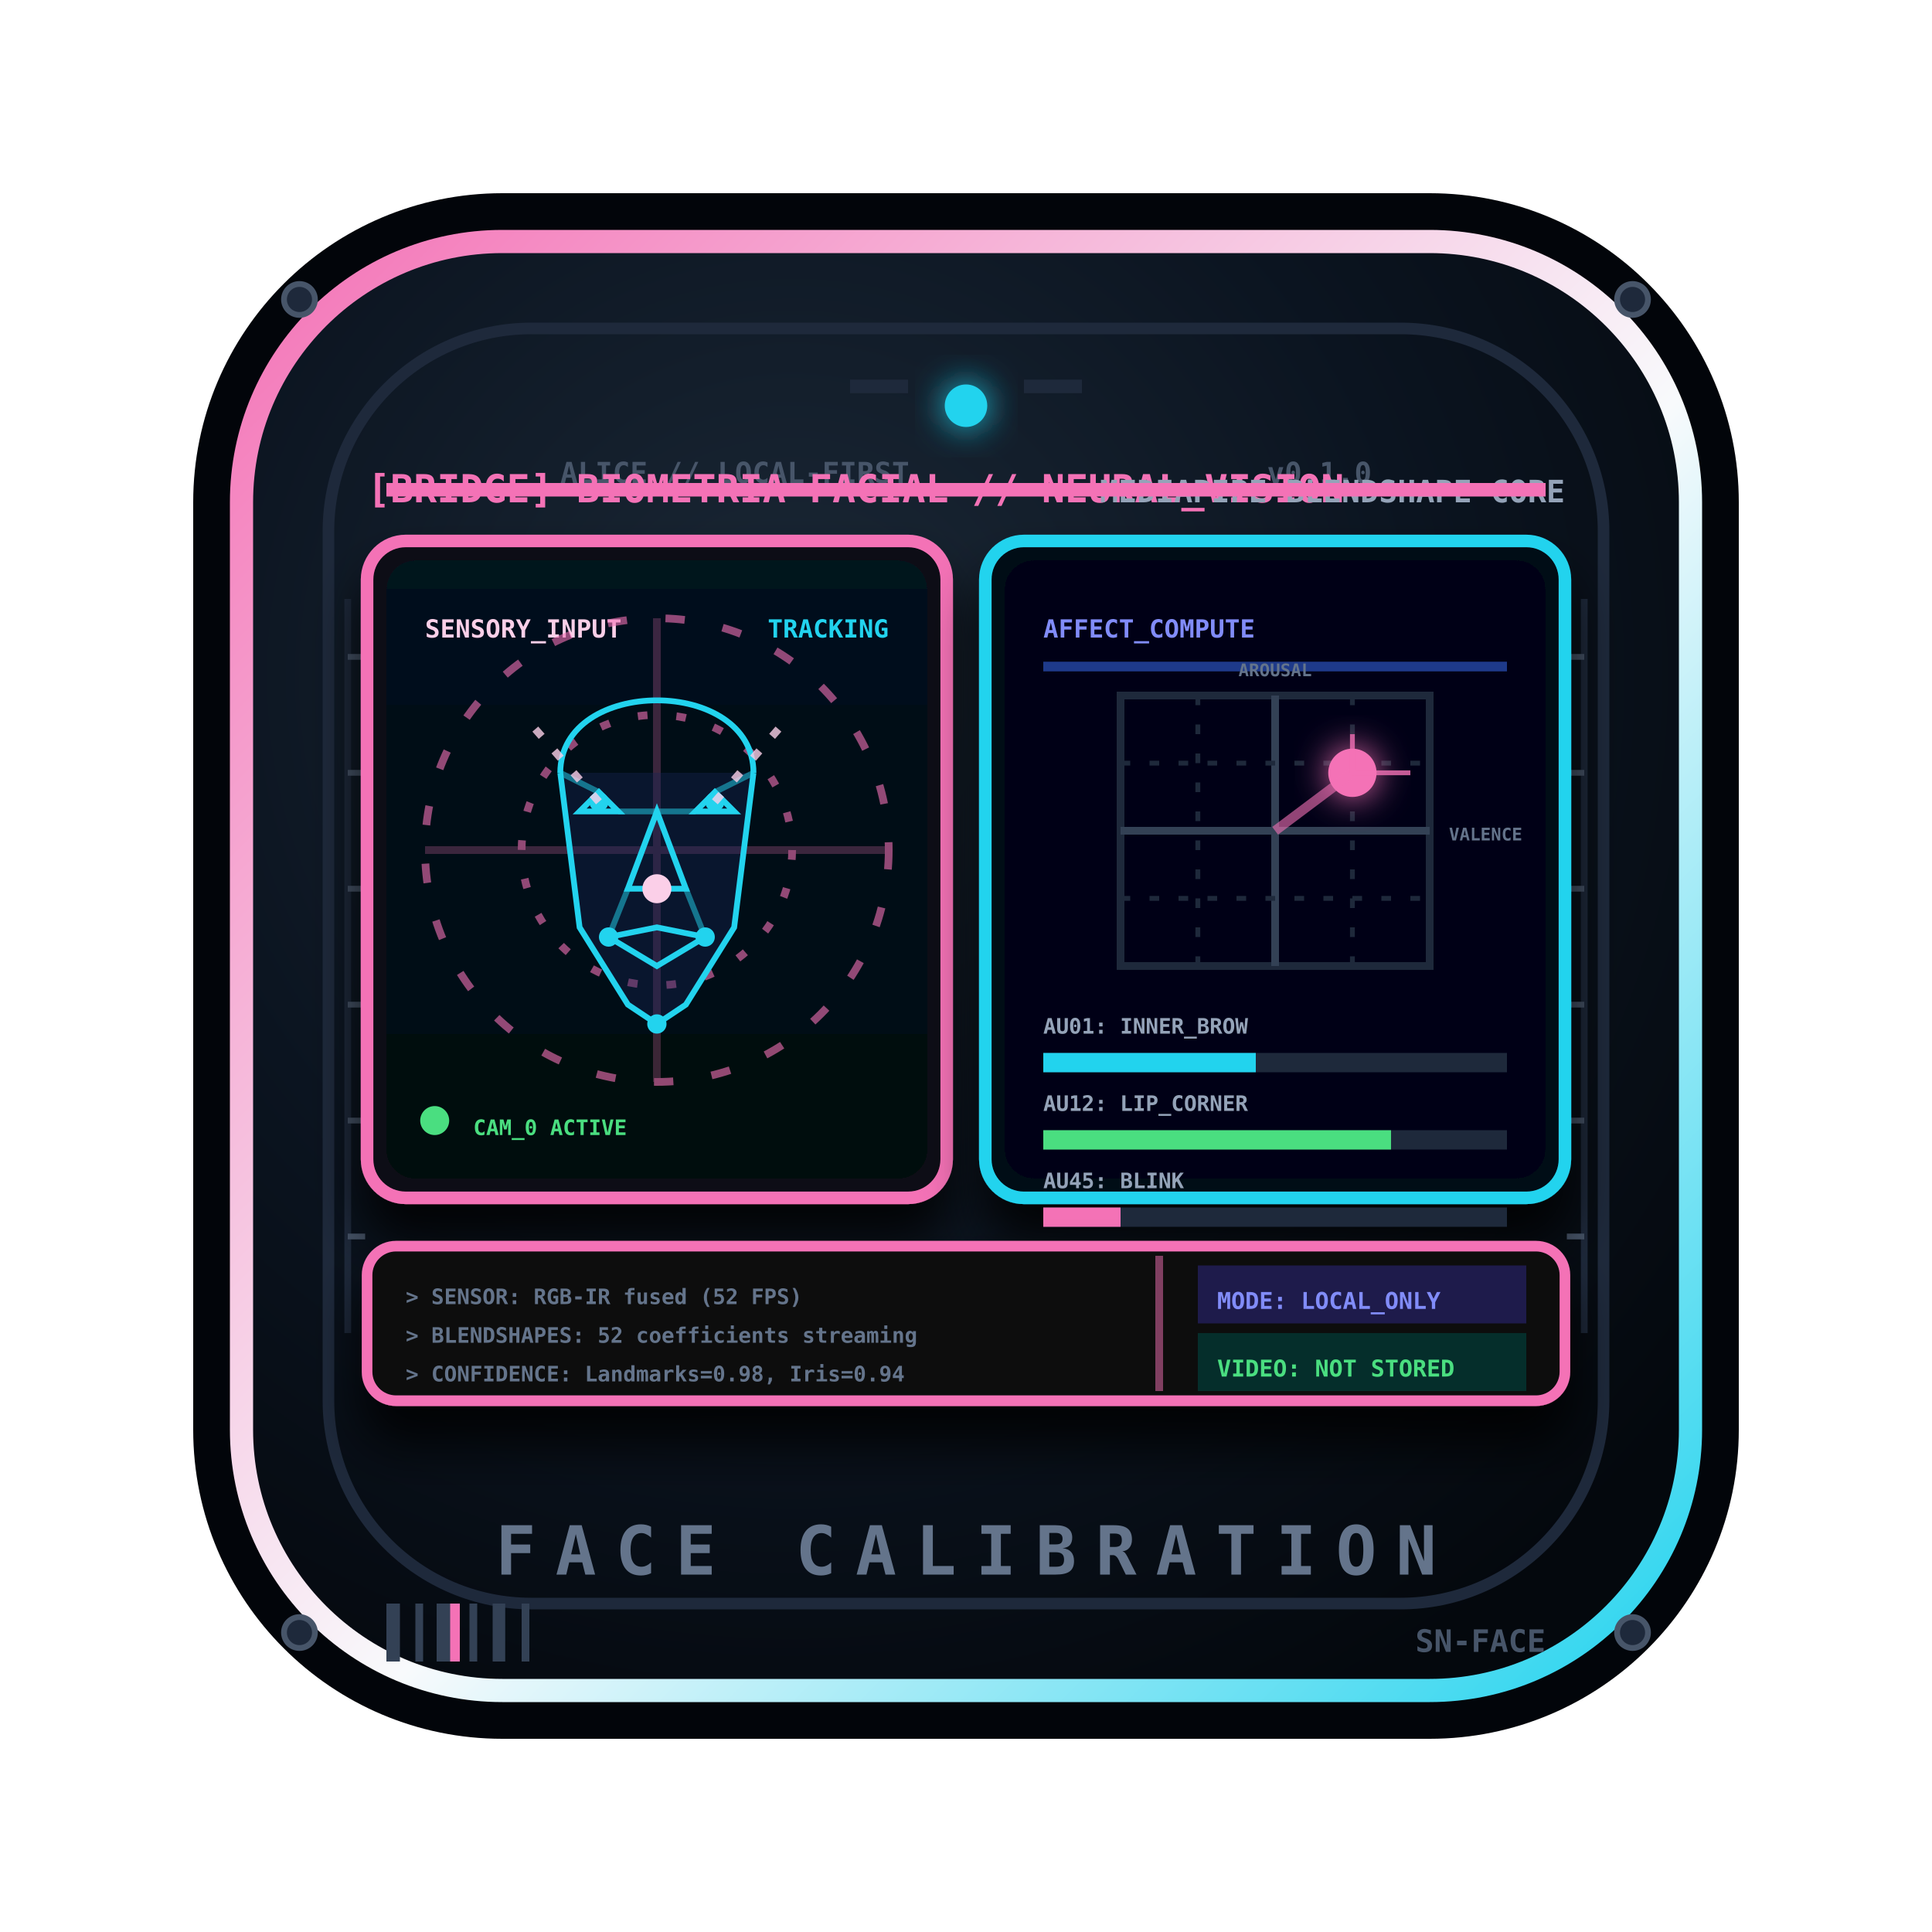
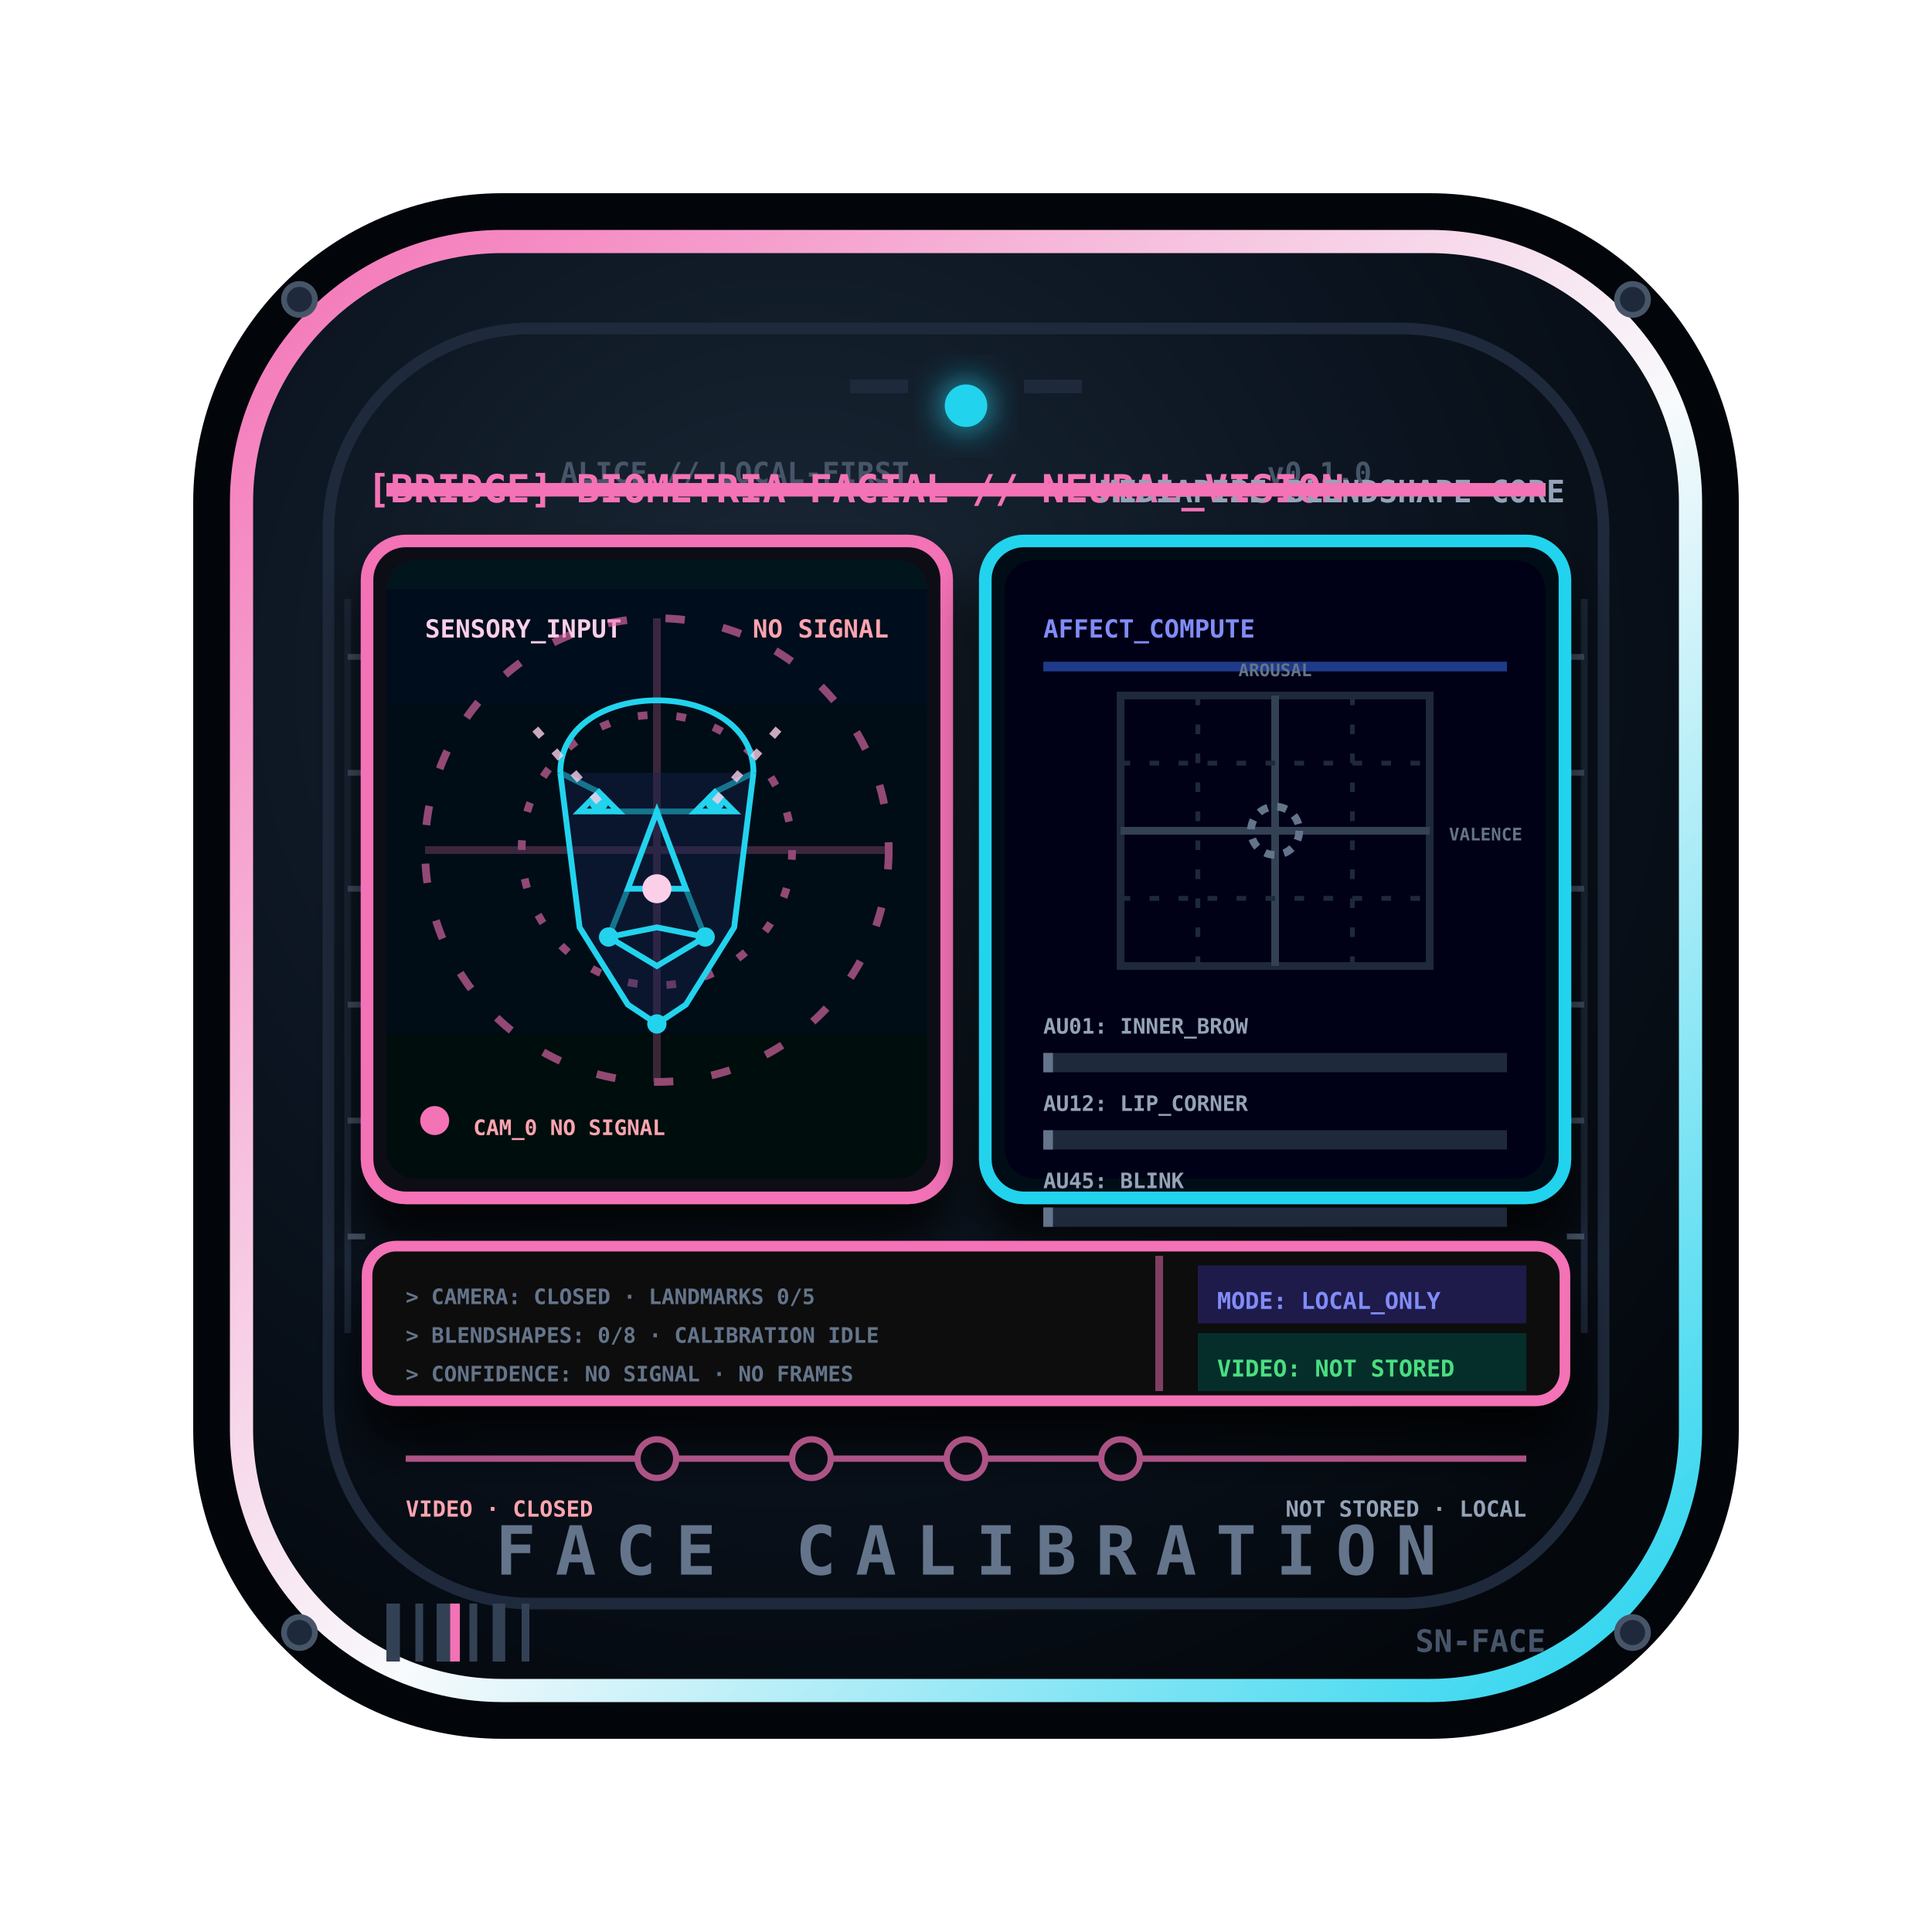
<svg xmlns="http://www.w3.org/2000/svg" viewBox="0 0 200 200" role="img" aria-label="Calibración facial">
  <style>
    .face-dash{animation:faceDash 2.8s linear infinite}.face-blink{animation:faceBlink 1.6s steps(2,end) infinite}.face-blink2{animation:faceBlink 2.3s steps(2,end) .5s infinite}.face-scan{animation:faceScan 4.2s ease-in-out infinite}.face-spin{transform-box:fill-box;transform-origin:50% 50%;animation:faceSpin 16s linear infinite}
    @keyframes faceDash{to{stroke-dashoffset:-26}}@keyframes faceBlink{50%{opacity:.25}}
    @keyframes faceScan{0%,100%{y:50px;opacity:.06}50%{y:140px;opacity:.4}}
    @keyframes faceSpin{to{transform:rotate(360deg)}}
    @media(prefers-reduced-motion:reduce){.face-dash,.face-blink,.face-blink2,.face-scan,.face-spin{animation:none}}
  </style>
  <defs>
    <radialGradient id="face-plate" cx="38%" cy="30%" r="80%">
      <stop stop-color="#1b2836" />
      <stop offset=".55" stop-color="#0b1420" />
      <stop offset="1" stop-color="#04080d" />
    </radialGradient>
    <linearGradient id="face-ga" x1="0" y1="0" x2="1" y2="1">
      <stop stop-color="#f472b6" />
      <stop offset=".55" stop-color="#f8fafc" />
      <stop offset="1" stop-color="#22d3ee" />
    </linearGradient>
    <linearGradient id="face-gb" x1="0" x2="1">
      <stop stop-color="#22d3ee" />
      <stop offset="1" stop-color="#f472b6" />
    </linearGradient>
    <linearGradient id="face-metal" x1="0" y1="0" x2="1" y2="1">
      <stop stop-color="#94a3b8" />
      <stop offset=".35" stop-color="#334155" />
      <stop offset=".7" stop-color="#111827" />
      <stop offset="1" stop-color="#020617" />
    </linearGradient>
    <linearGradient id="face-screen-bg" x1="0" y1="0" x2="0" y2="1">
      <stop stop-color="#06121d" />
      <stop offset="1" stop-color="#02070e" />
    </linearGradient>
    <radialGradient id="face-halo">
      <stop stop-color="#fff" />
      <stop offset=".2" stop-color="#f472b6" />
      <stop offset=".7" stop-color="#22d3ee" />
      <stop offset="1" stop-color="#07111d" />
    </radialGradient>
    <filter id="face-shadow" x="-45%" y="-45%" width="190%" height="200%">
      <feDropShadow dx="0" dy="4" stdDeviation="2.6" flood-color="#000" flood-opacity=".85" />
    </filter>
    <filter id="face-glow" x="-70%" y="-70%" width="240%" height="240%">
      <feGaussianBlur stdDeviation="1.8" result="b" />
      <feMerge>
        <feMergeNode in="b" />
        <feMergeNode in="SourceGraphic" />
      </feMerge>
    </filter>
  </defs>
  <rect x="20" y="20" width="160" height="160" rx="32" fill="#02050a" />
  <rect x="25" y="25" width="150" height="150" rx="27" fill="url(#face-plate)" stroke="url(#face-ga)" stroke-width="2.4" />
  <rect x="34" y="34" width="132" height="132" rx="21" fill="none" stroke="#1e293b" stroke-width="1.2" />
  <g fill="#1e293b" stroke="#475569" stroke-width=".6">
    <circle cx="31" cy="31" r="1.6" />
    <circle cx="169" cy="31" r="1.6" />
    <circle cx="31" cy="169" r="1.6" />
    <circle cx="169" cy="169" r="1.6" />
  </g>
  <path d="M88 40h6M106 40h6" stroke="#1e293b" stroke-width="1.4" />
  <g font-family="Consolas,monospace" font-weight="900">
    <text x="58" y="50" fill="#475569" font-size="3">ALICE // LOCAL-FIRST</text>
    <text x="142" y="50" fill="#475569" font-size="3" text-anchor="end">v0.1.0</text>
  </g>
  <path d="M36 62v76M164 62v76" stroke="#1e293b" stroke-width=".7" />
  <path d="M36 68h2.5M36 80h1.8M36 92h2.5M36 104h1.8M36 116h2.5M36 128h1.8M164 68h-2.5M164 80h-1.8M164 92h-2.5M164 104h-1.8M164 116h-2.5M164 128h-1.8" stroke="#475569" stroke-width=".6" />
  <circle class="face-blink" cx="100" cy="42" r="2.2" fill="#22d3ee" filter="url(#face-glow)" />
  <g font-family="Consolas,monospace" font-weight="900">
    <text x="38" y="52" fill="#f472b6" font-size="4">[BRIDGE] BIOMETRIA FACIAL // NEURAL_VISION</text>
    <text x="162" y="52" fill="#94a3b8" font-size="3.2" text-anchor="end">MEDIAPIPE BLENDSHAPE CORE</text>
  </g>
  <g filter="url(#face-shadow)">
    <rect x="38" y="56" width="60" height="68" rx="4" fill="#0d0a14" stroke="#f472b6" stroke-width="1.3" />
    <rect x="40" y="58" width="56" height="64" rx="3" fill="url(#face-screen-bg)" />
  </g>
  <g font-family="Consolas,monospace" font-weight="900">
    <text x="44" y="66" fill="#fbcfe8" font-size="2.6">SENSORY_INPUT</text>
-     <text x="92" y="66" fill="#22d3ee" font-size="2.6" text-anchor="end">TRACKING</text>
-     <circle cx="45" cy="116" r="1.5" fill="#4ade80" class="face-blink" />
-     <text x="49" y="117.5" fill="#4ade80" font-size="2.2">CAM_0 ACTIVE</text>
+     <text x="92" y="66" fill="#fda4af" font-size="2.6" text-anchor="end">NO SIGNAL</text>
+     <circle cx="45" cy="116" r="1.5" fill="#f472b6" class="face-blink" />
+     <text x="49" y="117.5" fill="#fda4af" font-size="2.2">CAM_0 NO SIGNAL</text>
  </g>
  <g stroke="#f472b6" stroke-width="0.8" opacity="0.6">
    <circle cx="68" cy="88" r="24" fill="none" stroke-dasharray="2 4" />
    <circle cx="68" cy="88" r="14" fill="none" stroke-dasharray="1 3" />
    <path d="M44 88 h48 M68 64 v48" opacity="0.4" />
  </g>
  <g stroke="#22d3ee" stroke-width="0.6" fill="none">
    <path d="M58 80 C58 70, 78 70, 78 80" />
    <path d="M58 80 L60 96 L65 104 L68 106 L71 104 L76 96 L78 80" fill="#172554" fill-opacity="0.4" />
    <path d="M60 84 L62 82 L64 84 Z" />
    <path d="M72 84 L74 82 L76 84 Z" />
    <path d="M68 84 L65 92 L71 92 Z" />
    <path d="M63 97 L68 96 L73 97 L68 100 Z" />
    <path d="M58 80 L62 82 M78 80 L74 82 M64 84 L68 84 M72 84 L68 84 M65 92 L63 97 M71 92 L73 97" opacity="0.5" />
  </g>
  <g fill="#22d3ee">
    <circle cx="62" cy="83" r="1" />
    <circle cx="74" cy="83" r="1" />
    <circle cx="68" cy="92" r="1.5" fill="#fbcfe8" />
    <circle cx="63" cy="97" r="1" />
    <circle cx="73" cy="97" r="1" />
    <circle cx="68" cy="106" r="1" />
  </g>
  <g stroke="#fbcfe8" stroke-width="0.8" stroke-dasharray="1 2" opacity="0.8">
    <path d="M62 83 L55 75 M74 83 L81 75" />
  </g>
  <g filter="url(#face-shadow)">
    <rect x="102" y="56" width="60" height="68" rx="4" fill="#040a12" stroke="#22d3ee" stroke-width="1.3" />
    <rect x="104" y="58" width="56" height="64" rx="3" fill="#020617" />
  </g>
  <g font-family="Consolas,monospace" font-weight="900">
    <text x="108" y="66" fill="#818cf8" font-size="2.6">AFFECT_COMPUTE</text>
  </g>
  <path d="M108 69h48" stroke="#1e3a8a" stroke-width="1" />
  <g transform="translate(132 86)">
    <rect x="-16" y="-14" width="32" height="28" fill="none" stroke="#1e293b" stroke-width="0.8" />
    <path d="M-16 0 h32 M0 -14 v28" stroke="#334155" stroke-width="0.8" />
    <path d="M-8 -14 v28 M8 -14 v28 M-16 -7 h32 M-16 7 h32" stroke="#1e293b" stroke-width="0.5" stroke-dasharray="1 2" />
-     <circle cx="8" cy="-6" r="2.5" fill="#f472b6" class="face-blink" filter="url(#face-glow)" />
-     <path d="M0 0 L8 -6" fill="none" stroke="#f472b6" stroke-width="1" opacity="0.6" />
-     <path d="M8 -6 h6 M8 -6 v-4" stroke="#f472b6" stroke-width="0.5" opacity="0.8" />
+     <circle cx="0" cy="0" r="2.5" fill="none" stroke="#64748b" stroke-width=".8" stroke-dasharray="1 1" />
    <text x="0" y="-16" fill="#64748b" font-family="Consolas,monospace" font-weight="900" font-size="1.8" text-anchor="middle">AROUSAL</text>
    <text x="18" y="1" fill="#64748b" font-family="Consolas,monospace" font-weight="900" font-size="1.8" text-anchor="start">VALENCE</text>
  </g>
  <g font-family="Consolas,monospace" font-weight="900" font-size="2.2" fill="#94a3b8">
    <text x="108" y="107">AU01: INNER_BROW</text>
    <rect x="108" y="109" width="48" height="2" fill="#1e293b" />
-     <rect x="108" y="109" width="22" height="2" fill="#22d3ee" />
+     <rect x="108" y="109" width="1" height="2" fill="#64748b" />
    <text x="108" y="115">AU12: LIP_CORNER</text>
    <rect x="108" y="117" width="48" height="2" fill="#1e293b" />
-     <rect x="108" y="117" width="36" height="2" fill="#4ade80" class="face-blink2" />
+     <rect x="108" y="117" width="1" height="2" fill="#64748b" />
    <text x="108" y="123">AU45: BLINK</text>
    <rect x="108" y="125" width="48" height="2" fill="#1e293b" />
-     <rect x="108" y="125" width="8" height="2" fill="#f472b6" />
+     <rect x="108" y="125" width="1" height="2" fill="#64748b" />
  </g>
  <g filter="url(#face-shadow)">
    <rect x="38" y="129" width="124" height="16" rx="3" fill="#0c0a10" stroke="#f472b6" stroke-width="1.1" />
  </g>
  <g font-family="Consolas,monospace" font-weight="900" font-size="2.2" fill="#64748b">
-     <text x="42" y="135">&gt; SENSOR: RGB-IR fused (52 FPS)</text>
-     <text x="42" y="139">&gt; BLENDSHAPES: 52 coefficients streaming</text>
-     <text x="42" y="143">&gt; CONFIDENCE: Landmarks=0.98, Iris=0.94</text>
+     <text x="42" y="135">&gt; CAMERA: CLOSED · LANDMARKS 0/5</text>
+     <text x="42" y="139">&gt; BLENDSHAPES: 0/8 · CALIBRATION IDLE</text>
+     <text x="42" y="143">&gt; CONFIDENCE: NO SIGNAL · NO FRAMES</text>
  </g>
  <path d="M120 130 V144" stroke="#f472b6" stroke-width="0.8" opacity="0.5" />
  <g font-family="Consolas,monospace" font-weight="900" font-size="2.4">
    <rect x="124" y="131" width="34" height="6" fill="#1e1b4b" />
    <text x="126" y="135.5" fill="#818cf8">MODE: LOCAL_ONLY</text>
    <rect x="124" y="138" width="34" height="6" fill="#052e2b" />
    <text x="126" y="142.5" fill="#4ade80">VIDEO: NOT STORED</text>
+   </g>
+   <g aria-label="Matriz facial inactiva" fill="none" stroke="#f472b6" stroke-width=".65" opacity=".7">
+     <path d="M42 151h24m4 0h12m4 0h12m4 0h12m4 0h40" />
+     <circle cx="68" cy="151" r="2" />
+     <circle cx="84" cy="151" r="2" />
+     <circle cx="100" cy="151" r="2" />
+     <circle cx="116" cy="151" r="2" />
+   </g>
+   <g font-family="Consolas,monospace" font-weight="900" font-size="2.3">
+     <text x="42" y="157" fill="#fda4af">VIDEO · CLOSED</text>
+     <text x="158" y="157" fill="#94a3b8" text-anchor="end">NOT STORED · LOCAL</text>
  </g>
  <rect class="face-scan" x="40" y="50" width="120" height="1.4" fill="#f472b6" />
  <g fill="#334155">
    <rect x="40" y="166" width="1.4" height="6" />
    <rect x="43" y="166" width=".8" height="6" />
    <rect x="45.2" y="166" width="1.8" height="6" />
    <rect x="48.6" y="166" width=".8" height="6" />
    <rect x="51" y="166" width="1.3" height="6" />
    <rect x="54" y="166" width=".8" height="6" />
  </g>
  <rect x="46.6" y="166" width="1" height="6" fill="#f472b6" />
  <g font-family="Consolas,monospace" font-weight="900">
    <text x="160" y="171" fill="#475569" font-size="3.2" text-anchor="end">SN-FACE</text>
  </g>
  <g font-family="Consolas,monospace" font-weight="900">
    <text x="100" y="163" fill="#64748b" font-size="7" text-anchor="middle" letter-spacing="2">FACE CALIBRATION</text>
  </g>
</svg>
